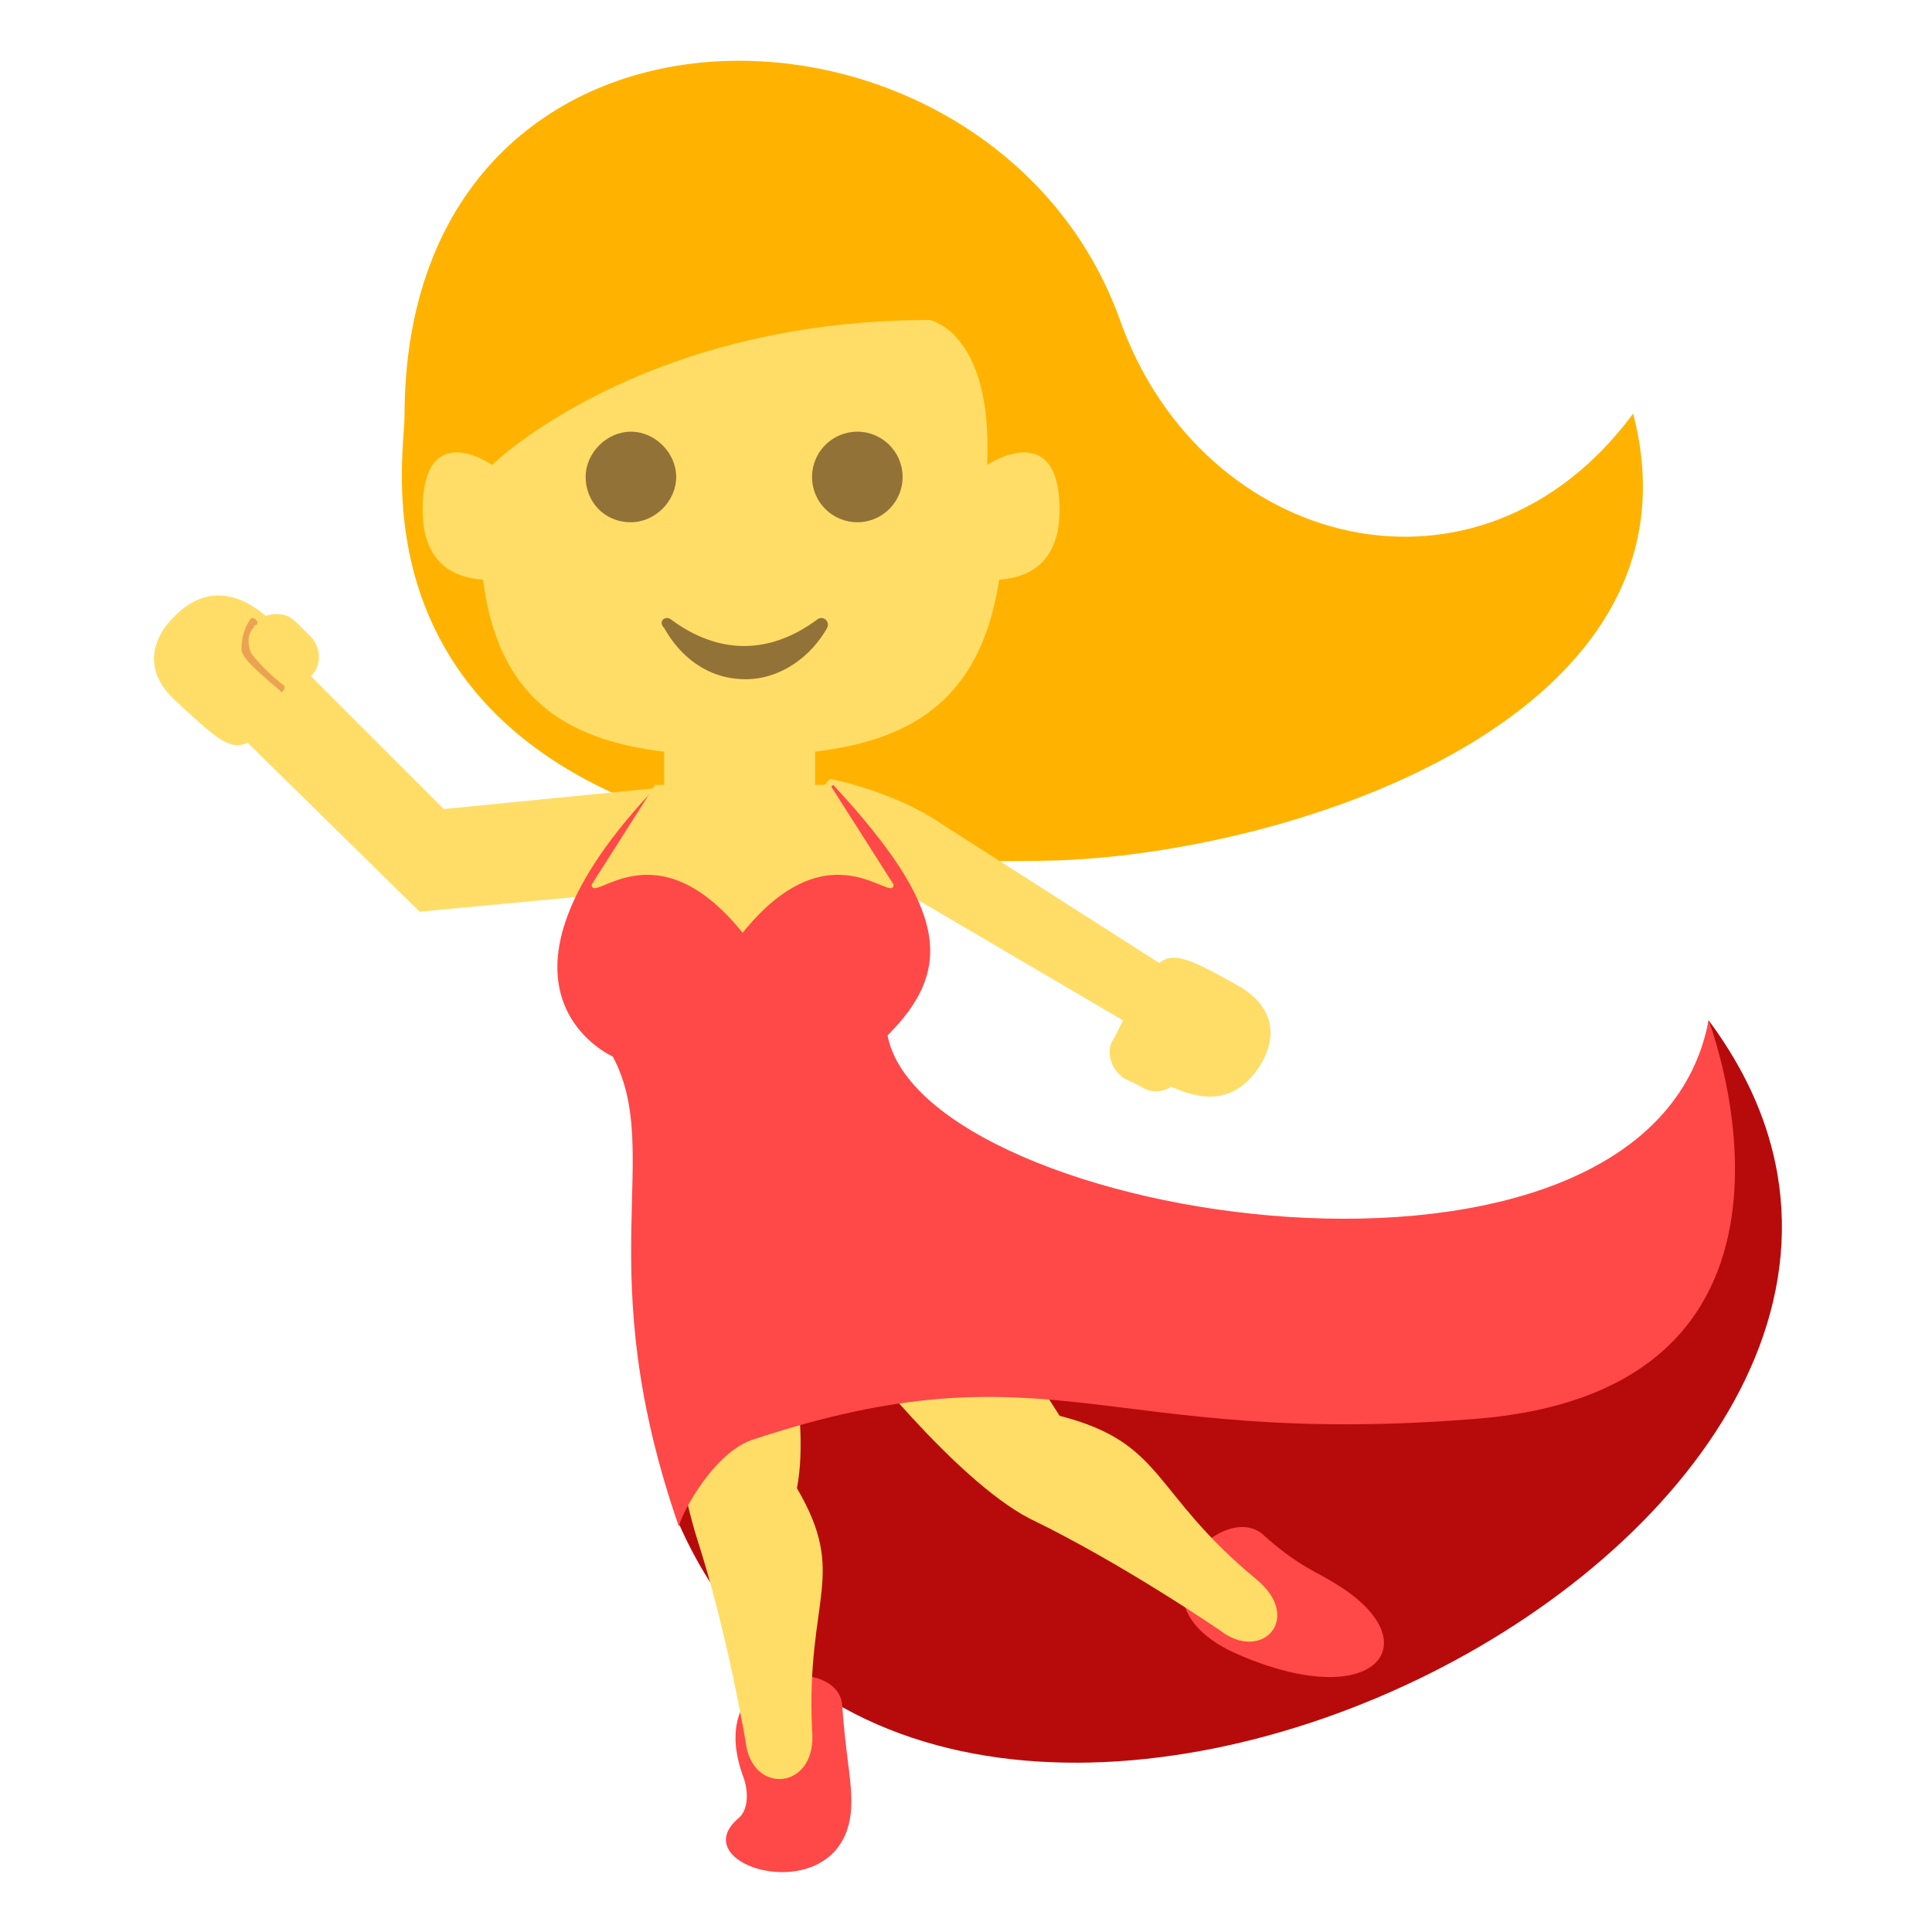
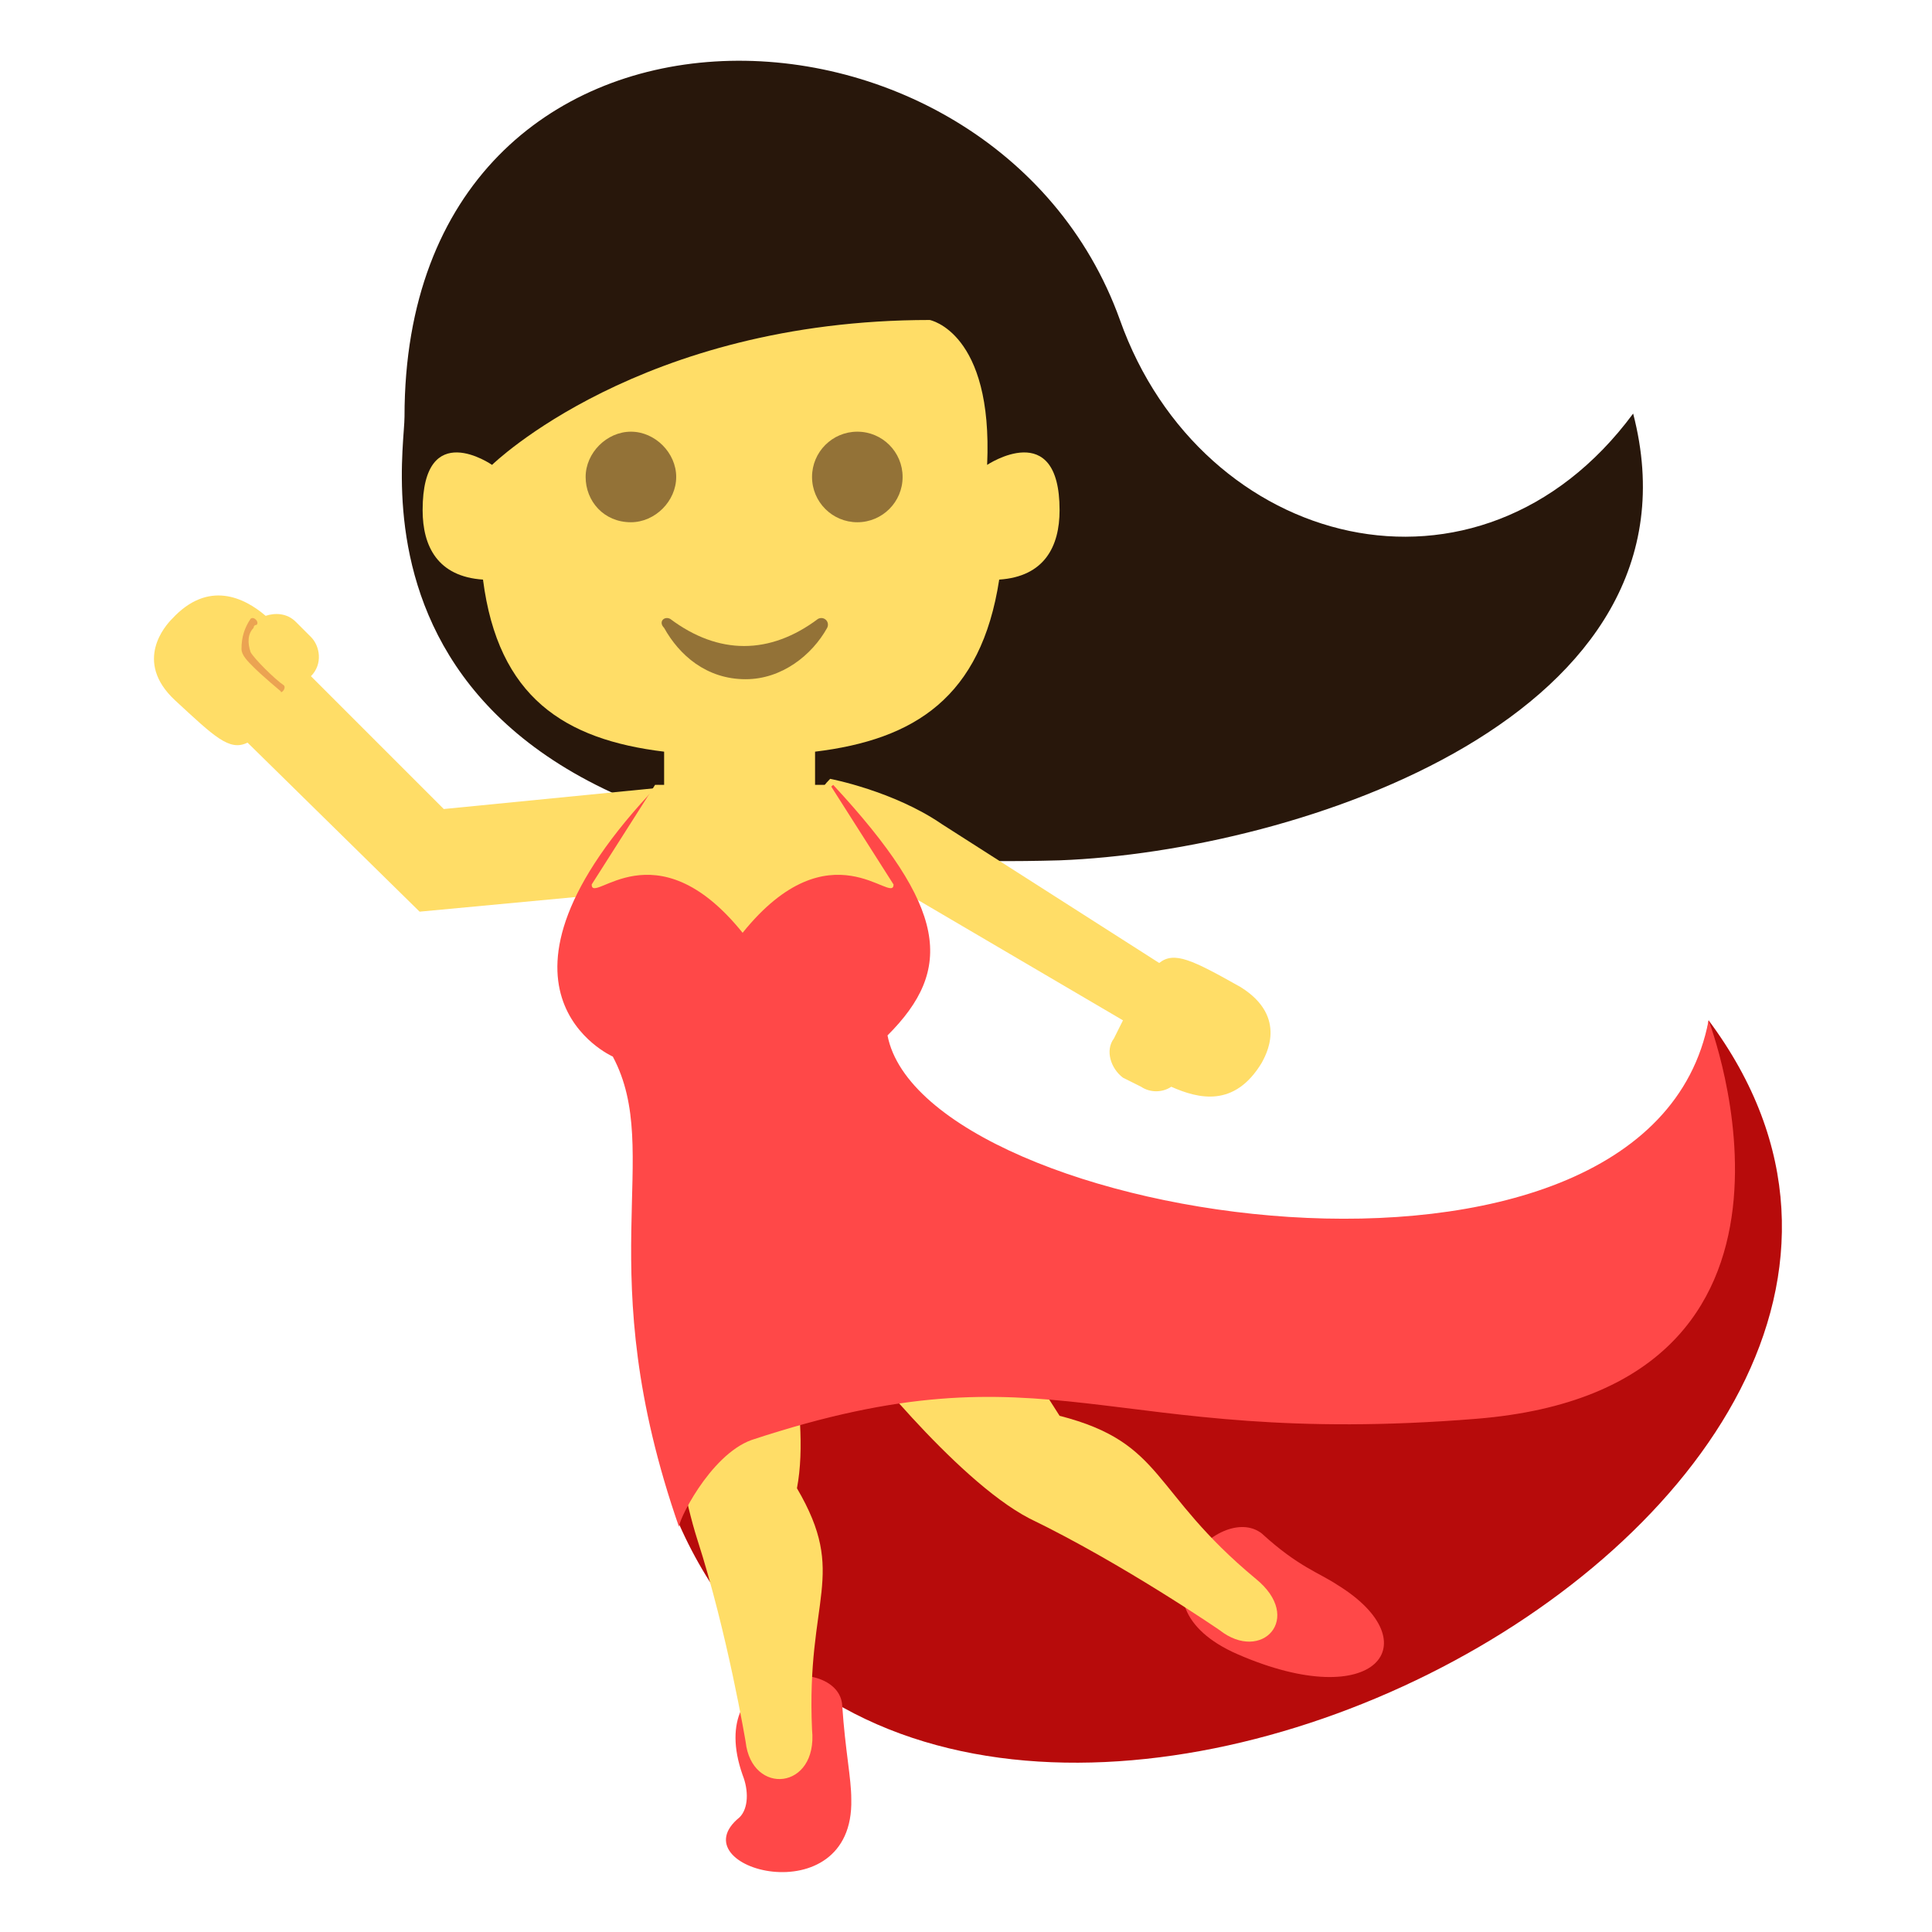
<svg xmlns="http://www.w3.org/2000/svg" viewBox="0 0 64 64" enable-background="new 0 0 64 64">
  <path d="m56.6 33.8c-1.5 12.3-26.2 10.9-27.4 4.7-9.2 4.7-6.7 12-6.7 12 8.4 19 46.4-.2 34.1-16.7" fill="#b70b0b" />
  <path d="m44.3 52.5c3.1 1.9 1.3 4.3-3.3 2.3-3.9-1.7-.6-5.1.8-4 1.2 1.1 1.9 1.3 2.5 1.7" fill="#ff4848" />
  <path d="m41.6 52.3c-3.5-2.9-3-4.5-6.5-5.4-3.2-5.1-5.9-6.9-5.9-6.9-1.7 2.4-1 4.6-1 4.6s3.4 4.4 5.9 5.7c3.1 1.5 6.3 3.7 6.3 3.7 1.4 1.1 2.8-.4 1.2-1.7" fill="#ffdd67" />
  <path d="m28.2 59.6c.1 3.9-5.8 2.3-3.7.6.3-.3.3-.9.1-1.4-1.3-3.7 3.2-4 3.3-2.3.1 1.5.3 2.4.3 3.1" fill="#ff4848" />
  <path d="m26.9 57.3c-.2-4.4 1.2-5.1-.5-8 .5-2.6-.7-6.7-.7-6.7-2.5.3-4 .7-4 .7s.6 5.2 1.4 7.7c1 3.1 1.6 6.7 1.6 6.7.2 1.8 2.4 1.6 2.2-.4" fill="#ffdd67" />
-   <path d="m37.1 10.6c2.7 7.6 11.9 10 17 3.1 2.6 10-11.1 14.5-19 14.8-24.4.7-21.7-13-21.7-14.7 0-15.4 19.5-14.9 23.7-3.2" fill="#ffb300" />
+   <path d="m37.1 10.6c2.7 7.6 11.9 10 17 3.1 2.6 10-11.1 14.5-19 14.8-24.4.7-21.7-13-21.7-14.7 0-15.4 19.5-14.9 23.7-3.2" fill="#28170b" />
  <g fill="#ffdd67">
    <path d="m41.1 32.7c-1.6-.9-2.2-1.2-2.7-.8l-7.2-4.6c-1.6-1.1-3.7-1.5-3.7-1.5-1.4 1.4.5 2.6.5 2.6l9.2 5.4-.3.6c-.3.4-.1 1 .3 1.3l.6.3c.3.2.7.2 1 0 .9.4 2.1.7 3-.8.1-.2.9-1.5-.7-2.5" />
    <path d="m14.7 26.8l-4.4-4.4c.4-.4.3-1 0-1.3l-.5-.5c-.3-.3-.7-.3-1-.2-.7-.6-1.9-1.2-3.1.1-.2.2-1.3 1.4.1 2.7 1.3 1.2 1.8 1.7 2.4 1.4l5.7 5.6 6.4-.6 1.5-3.5-7.1.7" />
  </g>
  <path d="m24.9 47.7c10-3.3 11.6.3 24-.7 12.4-1 7.7-13.2 7.7-13.2-2 10.5-26 6.7-27.2.5 2.2-2.2 2-4.2-1.8-8.3 0 0-1.3 1.2-2.9 1.2s-2.9-1.2-2.9-1.2c-6.5 6.8-1.5 9-1.5 9 1.7 3.2-.8 7 2.2 15.6-.1-.1 1-2.4 2.4-2.9" fill="#ff4848" />
  <path d="m32.7 15.4c.2-4.4-1.9-4.8-1.9-4.8-9.6 0-14.5 4.8-14.5 4.8s-2.3-1.6-2.3 1.5c0 1.2.5 2.2 2 2.3.5 3.9 2.7 5.3 6 5.7v1.1h-.3l-2.1 3.3c0 .7 2.1-2 5 1.6 2.9-3.6 5-.9 5-1.6l-2.1-3.3h-.5v-1.1c3.3-.4 5.5-1.8 6.1-5.7 1.5-.1 2-1.1 2-2.3 0-3.1-2.4-1.5-2.4-1.5" fill="#ffdd67" />
  <path d="m9.4 22.7c-.3-.2-1-.9-1.1-1.1-.1-.3-.1-.6.1-.8 0 0 0-.1.1-.1.1-.1-.1-.3-.2-.2-.2.3-.3.6-.3 1 0 .2.2.4.4.6.3.3.9.8.9.8 0 .1.2-.1.1-.2" fill="#eba352" />
  <g fill="#937237">
    <path d="m22.4 15.8c0 .8-.7 1.5-1.5 1.5-.9 0-1.5-.7-1.5-1.5 0-.8.7-1.5 1.5-1.5.8 0 1.5.7 1.5 1.5" />
    <circle cx="28.4" cy="15.8" r="1.5" />
    <path d="m27.1 20.5c-1.6 1.2-3.3 1.2-4.9 0-.2-.1-.4.1-.2.3.5.9 1.4 1.7 2.7 1.7 1.2 0 2.2-.8 2.7-1.7.1-.2-.1-.4-.3-.3" />
  </g>
</svg>
